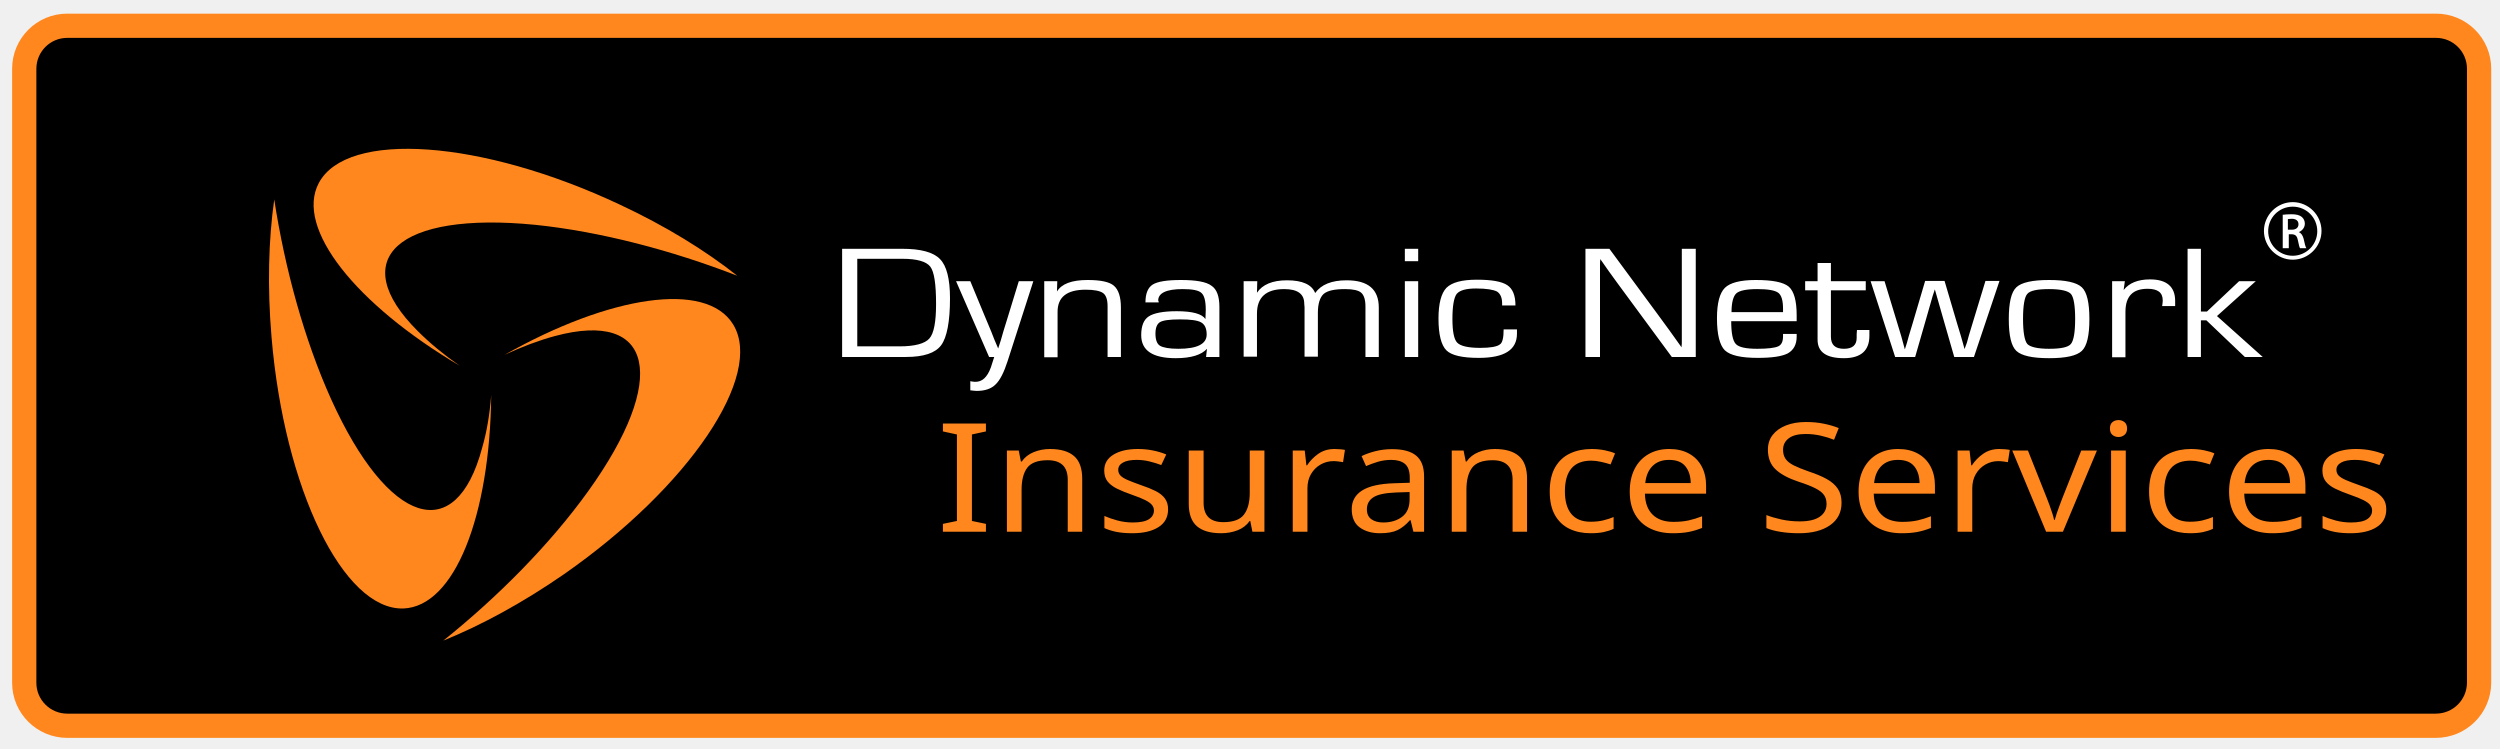
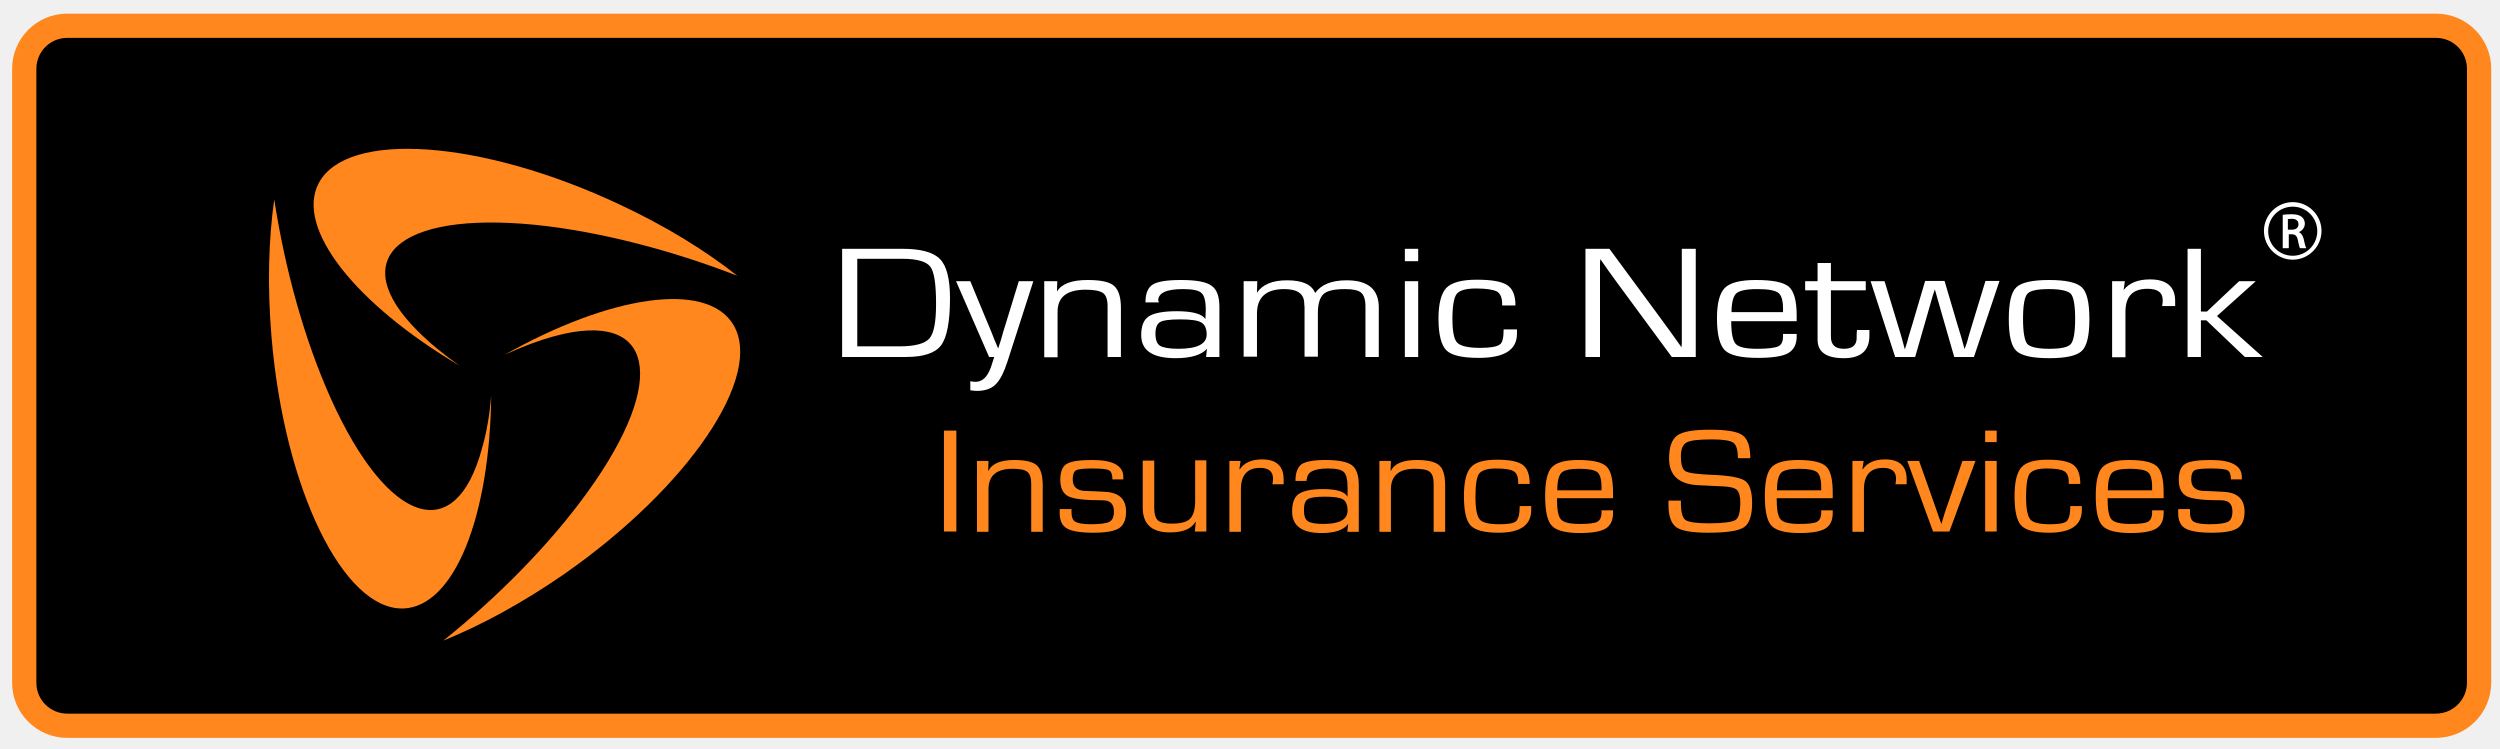
<svg xmlns="http://www.w3.org/2000/svg" version="1.1" id="Layer_1" x="0px" y="0px" viewBox="0 0 825 247" style="enable-background:new 0 0 825 247;" xml:space="preserve">
  <style type="text/css">
	.st0{stroke:#FF871D;stroke-width:8;stroke-miterlimit:10;}
	.st1{fill:#FF871D;}
	.st2{fill-rule:evenodd;clip-rule:evenodd;fill:#FFFFFF;}
- 	.st3{font-family:'EurostileRegular';}
- 	.st4{font-size:50px;}
+ 	.st3{display:none;}
+ 	.st4{display:inline;fill:#FF871D;}
	.st5{fill:#FFFFFF;}
</style>
  <path class="st0" d="M803.8,239.5H22.2c-7.8,0-14.2-6.3-14.2-14.2V22.7c0-7.8,6.3-14.2,14.2-14.2h781.7c7.8,0,14.2,6.3,14.2,14.2  v202.7C818,233.2,811.7,239.5,803.8,239.5z" />
  <g>
    <g>
      <path class="st1" d="M166.5,117.1c34.7-19.6,66.5-24.5,75.4-10.1c10.4,16.8-14.5,53.7-55.8,82.5c-13.6,9.4-27.2,16.8-39.8,21.9    c18.1-14.5,35.3-31.9,47.8-49.3c26.6-37,21.7-60-11-51.2C177.9,112.3,172.3,114.4,166.5,117.1z" />
      <path class="st1" d="M151.7,120.7c-34.3-20.3-54.4-45.4-46.5-60.3c9.3-17.5,53.8-14.3,99.3,7.1c15,7,28.2,15.1,38.8,23.5    c-21.6-8.4-45.3-14.6-66.6-16.8c-45.4-4.5-62.8,11.2-38.8,35.1C141.8,113.2,146.4,117,151.7,120.7z" />
      <path class="st1" d="M162.1,130.4c-0.4,39.9-12.1,69.8-29,70.4c-19.8,0.6-39.3-39.5-43.5-89.6c-1.4-16.5-1-32,0.9-45.4    c3.5,22.9,10,46.5,18.8,66c18.8,41.5,41.1,48.7,49.8,16C160.6,142.7,161.6,136.8,162.1,130.4z" />
    </g>
    <path class="st2" d="M726.3,82.1v20.7h2l10.6-10h5.5l-12.8,11.5l15.1,13.5h-5.9l-12.7-12.1h-1.8v12.1h-4.4V82.1H726.3z M696.8,92.8   h4.4l-0.4,2.9c1.8-2.3,4.7-3.5,8.7-3.5c5.5,0,8.3,2.4,8.3,7.1l0,1.7h-4.3l0.1-0.6c0.1-0.7,0.1-1.1,0.1-1.3c0-2.6-1.7-3.8-5-3.8   c-4.9,0-7.3,2.5-7.3,7.6v15h-4.4V92.8z M676.2,95.4c-3.9,0-6.3,0.5-7.2,1.6c-0.9,1-1.4,3.8-1.4,8.2c0,4.4,0.5,7.2,1.4,8.3   c0.9,1,3.4,1.6,7.2,1.6c3.9,0,6.3-0.5,7.2-1.6c0.9-1.1,1.4-3.8,1.4-8.3c0-4.4-0.5-7.2-1.4-8.2C682.5,96,680.1,95.4,676.2,95.4z    M676.2,92.4c5.5,0,9.1,0.8,10.8,2.4c1.7,1.6,2.5,5.1,2.5,10.5c0,5.4-0.8,8.9-2.5,10.5c-1.7,1.6-5.2,2.4-10.8,2.4   c-5.5,0-9.1-0.8-10.8-2.4c-1.7-1.6-2.5-5.1-2.5-10.5c0-5.4,0.8-8.9,2.5-10.5C667.1,93.2,670.7,92.4,676.2,92.4z M659.8,92.8   l-8.4,25h-6.5l-4-13.9l-1.2-4.2l-0.6-2.1l-0.6-2.1l-0.7,2.1l-0.6,2.1l-1.2,4.2l-4,13.9h-6.6l-8.1-25h4.6l4.2,13.8l1.3,4.3l0.6,2.2   l0.6,2.2l0.7-2.2l0.6-2.2l1.3-4.3l4.1-13.9h6.4l4.1,13.9l1.3,4.3l0.6,2.1l0.6,2.2l0.8-2.2l0.6-2.2l1.3-4.3l4.2-13.8H659.8z    M615.7,92.8v3h-11.5v15.3c0,2.7,1.4,4,4.3,4c2.8,0,4.2-1.2,4.2-3.6l0-1.2l0.1-1.4h4.1l0,1.9c0,4.9-2.8,7.4-8.4,7.4   c-5.8,0-8.7-2-8.7-6.1v-0.9V95.8h-4.1v-3h4.1v-6h4.4v6H615.7z M588.4,103.1l0-1.2c0-2.7-0.5-4.5-1.6-5.3c-1.1-0.8-3.4-1.2-6.9-1.2   c-3.6,0-5.9,0.5-6.9,1.4c-1,0.9-1.6,3-1.6,6.2H588.4z M588.4,110.2h4.5l0,0.9c0,2.6-1,4.4-2.9,5.5c-1.9,1-5.2,1.5-9.9,1.5   c-5.5,0-9.1-0.8-10.9-2.5c-1.7-1.7-2.6-5.2-2.6-10.6c0-5,0.9-8.3,2.6-10c1.7-1.7,5.1-2.6,10.2-2.6c5.5,0,9.1,0.7,10.9,2.2   c1.7,1.5,2.6,4.6,2.6,9.4v2h-21.6c0,3.9,0.5,6.4,1.5,7.5c1,1.1,3.4,1.6,7.1,1.6c3.5,0,5.8-0.3,6.9-0.8c1.1-0.5,1.6-1.6,1.6-3.3   V110.2z M559.6,82.1v35.7h-7.9l-17.9-24.3l-2.9-4l-1.4-2l-1.4-2l-0.1,1.3l0,1.4v2.7v26.9h-4.8V82.1h7.9l15.7,21.3l4.1,5.6l2,2.8   l2,2.8l0.1-1.3l0-1.4v-2.7V82.1H559.6z M496.2,108.7h4.4l0,1.4c0,5.4-4.2,8-12.6,8c-5.4,0-9-0.8-10.7-2.5   c-1.7-1.7-2.6-5.2-2.6-10.5c0-4.9,0.9-8.3,2.6-10.1c1.8-1.8,5.1-2.7,10.1-2.7c4.9,0,8.2,0.6,10,1.8c1.8,1.2,2.7,3.4,2.7,6.7h-4.4   v-0.7c0-1.9-0.6-3.2-1.7-3.9c-1.2-0.6-3.4-1-6.9-1c-3.3,0-5.4,0.6-6.4,1.8c-0.9,1.2-1.4,4-1.4,8.2c0,4.1,0.5,6.8,1.6,7.9   c1.1,1.1,3.6,1.7,7.6,1.7c3.3,0,5.5-0.4,6.4-1.1C495.8,113.2,496.2,111.5,496.2,108.7z M468,92.8v25h-4.4v-25H468z M468,82.1v4.1   h-4.4v-4.1H468z M410.5,92.8h4.4l-0.1,3.8c1.8-2.7,5.1-4.1,9.9-4.1c5.1,0,8.2,1.4,9.3,4.2c2-2.8,5.4-4.2,10.4-4.2   c7.1,0,10.6,3,10.6,9v16.3h-4.4v-16.7c0-2.2-0.5-3.7-1.4-4.5c-0.9-0.8-2.7-1.2-5.3-1.2c-3.5,0-5.8,0.5-7.1,1.6   c-1.2,1.1-1.9,3.2-1.9,6.2v14.5h-4.4v-16.3l-0.1-1.2c0-3.2-2.2-4.8-6.6-4.8c-6,0-9,2.7-9,8.1v14.2h-4.4V92.8z M389.4,105.4   c-3.4,0-5.6,0.3-6.6,0.9c-1,0.6-1.5,1.9-1.5,3.8c0,2,0.5,3.4,1.5,4c1,0.6,3,1,6.1,1c6.2,0,9.3-1.6,9.3-4.7c0-2-0.6-3.3-1.8-4   C395.2,105.7,392.9,105.4,389.4,105.4z M382.4,99.8H378c0-2.9,0.8-4.9,2.4-5.9c1.6-1,4.7-1.5,9.3-1.5c5,0,8.4,0.6,10.1,1.9   c1.8,1.2,2.6,3.6,2.6,7v16.5H398l0.3-2.7c-1.8,2-5.2,3.1-10.3,3.1c-7.6,0-11.4-2.5-11.4-7.6c0-3,0.8-5.1,2.5-6.2   c1.7-1.1,4.8-1.7,9.2-1.7c5.3,0,8.4,0.9,9.5,2.6l0.1-3.1c0-2.9-0.5-4.7-1.4-5.5c-0.9-0.9-3-1.3-6.2-1.3c-5.4,0-8.1,1.3-8.1,3.8   C382.3,99.2,382.3,99.4,382.4,99.8z M344.7,92.8h4.2l-0.1,3.4c1.5-2.5,4.8-3.8,10.1-3.8c4.3,0,7.2,0.6,8.7,1.9   c1.5,1.3,2.3,3.7,2.3,7.2v16.3h-4.4v-15.9v-0.9c0-2.1-0.5-3.6-1.5-4.3c-1-0.7-2.9-1.1-5.7-1.1c-6.2,0-9.3,2.4-9.3,7.3v15h-4.4V92.8   z M341,92.8l-8.5,26.4c-1.2,3.7-2.5,6.3-4,7.7c-1.4,1.4-3.5,2.1-6.2,2.1c-0.5,0-1.2-0.1-2.1-0.2v-3c0.6,0.1,1.1,0.2,1.5,0.2   c2.4,0.1,4.1-1.5,5.3-4.8l0.8-2.5l0.3-0.9h-1.7l-10.9-25h4.7l4.6,11.1l2.3,5.5l1.1,2.8l1.2,2.8l0.9-2.8l0.8-2.8l1.7-5.5l3.4-11.1   H341z M282.8,114.3h14c5.1,0,8.4-0.9,9.9-2.6c1.5-1.7,2.2-5.5,2.2-11.4c0-6.5-0.6-10.6-1.9-12.3c-1.3-1.7-4.4-2.6-9.2-2.6h-14.9   V114.3z M277.9,117.7V82.1h19.8c6.1,0,10.3,1.1,12.5,3.4c2.2,2.2,3.3,6.6,3.3,12.9c0,7.7-1,12.9-2.9,15.5   c-1.9,2.6-5.8,3.9-11.6,3.9H277.9z" />
-     <text transform="matrix(1.1 0 0 1 308.959 175.4668)" class="st1 st3 st4">Insurance Services</text>
+     <g class="st3">
+       <path class="st4" d="M334,168.4h-18.6l-2.8,7.1h-4.4l13.4-33.3h5.8l13.7,33.3h-4.3L334,168.4z M332.8,165.6l-8.1-20.4l-8,20.4    H332.8z" />
+       <path class="st4" d="M366.3,152.1V177c0,3.4-0.8,5.7-2.4,7s-4.6,1.9-8.9,1.9c-3.8,0-6.4-0.5-7.8-1.6s-2.1-3.1-2.1-6h3.6    c0,2,0.4,3.3,1.2,3.9c0.8,0.6,2.6,0.9,5.4,0.9c2.9,0,4.8-0.4,5.8-1.2c1-0.8,1.5-2.3,1.5-4.6v-4.7l-0.1,0c-1,2.2-3.8,3.2-8.4,3.2    c-3.8,0-6.4-0.9-7.8-2.6c-1.4-1.7-2.1-4.8-2.1-9.3c0-4.7,0.7-7.9,2.2-9.6c1.5-1.7,4.2-2.6,8.1-2.6c4.2,0,7,1.2,8.2,3.5l0.1,0    l-0.2-3.1H366.3z M355.1,154.6c-3,0-4.9,0.6-5.7,1.7c-0.9,1.1-1.3,3.6-1.3,7.4c0,3.9,0.4,6.4,1.3,7.5c0.9,1.1,2.8,1.7,5.7,1.7    c3,0,5-0.6,5.9-1.9c0.9-1.3,1.4-3.9,1.4-7.9c0-3.5-0.5-5.8-1.4-6.9C360.1,155.2,358.1,154.6,355.1,154.6z" />
+       <path class="st4" d="M390.9,168.4h3.8l0,0.9c0,2.4-0.8,4.1-2.4,5.1c-1.6,1-4.5,1.5-8.5,1.5c-4.7,0-7.8-0.8-9.3-2.4    c-1.5-1.6-2.2-4.9-2.2-9.9c0-4.7,0.7-7.8,2.2-9.4c1.5-1.6,4.4-2.4,8.7-2.4c4.7,0,7.8,0.7,9.3,2.1c1.5,1.4,2.2,4.3,2.2,8.7v1.8    h-18.5c0,3.7,0.4,6,1.3,7c0.9,1,2.9,1.5,6.1,1.5c3,0,5-0.2,5.9-0.7c0.9-0.5,1.4-1.5,1.4-3.1V168.4z M390.9,161.8l0-1.1    c0-2.5-0.5-4.2-1.4-4.9c-0.9-0.8-2.9-1.1-5.9-1.1c-3,0-5,0.4-5.9,1.3c-0.9,0.9-1.4,2.8-1.4,5.8H390.9z" />
+       <path class="st4" d="M400.8,152.1h3.6l-0.1,3.2l0.1,0.1c1.1-2.4,4-3.6,8.5-3.6c3.7,0,6.2,0.6,7.5,1.8s1.9,3.4,1.9,6.7v15.2h-3.8    v-14.9v-0.9c0-2-0.4-3.3-1.3-4c-0.8-0.7-2.5-1-4.9-1c-5.3,0-7.9,2.3-7.9,6.8v14h-3.8V152.1z" />
+       <path class="st4" d="M442.8,152.1v2.8H433v14.3c0,2.5,1.2,3.7,3.7,3.7c2.4,0,3.6-1.1,3.6-3.3l0-1.1l0.1-1.3h3.5l0,1.7    c0,4.6-2.4,6.9-7.2,6.9c-5,0-7.4-1.9-7.4-5.7v-0.8V155h-3.5v-2.8h3.5v-5.6h3.8v5.6H442.8z" />
+       <path class="st4" d="M465.1,168.4h3.8l0,0.9c0,2.4-0.8,4.1-2.4,5.1c-1.6,1-4.5,1.5-8.5,1.5c-4.7,0-7.8-0.8-9.3-2.4    c-1.5-1.6-2.2-4.9-2.2-9.9c0-4.7,0.7-7.8,2.2-9.4c1.5-1.6,4.4-2.4,8.7-2.4c4.7,0,7.8,0.7,9.3,2.1c1.5,1.4,2.2,4.3,2.2,8.7v1.8    h-18.5c0,3.7,0.4,6,1.3,7c0.9,1,2.9,1.5,6.1,1.5c3,0,5-0.2,5.9-0.7c0.9-0.5,1.4-1.5,1.4-3.1V168.4z M465.1,161.8l0-1.1    c0-2.5-0.5-4.2-1.4-4.9c-0.9-0.8-2.9-1.1-5.9-1.1c-3,0-5,0.4-5.9,1.3c-0.9,0.9-1.4,2.8-1.4,5.8H465.1z" />
+       <path class="st4" d="M510.3,142.1v33.3h-3.8l0.2-3l-0.1,0c-1.2,2.3-3.9,3.4-8.2,3.4c-3.9,0-6.6-0.9-8.1-2.6    c-1.4-1.7-2.2-5-2.2-9.7c0-4.4,0.7-7.4,2.2-9.1c1.5-1.7,4-2.6,7.8-2.6c4.7,0,7.5,1.1,8.4,3.3l0.1,0v-12.9H510.3z M499,154.6    c-2.8,0-4.6,0.6-5.5,1.7c-0.9,1.2-1.4,3.5-1.4,7.1c0,3.9,0.5,6.5,1.4,7.7c0.9,1.2,2.8,1.8,5.6,1.8c3.1,0,5.1-0.6,6-1.8    c0.9-1.2,1.4-3.9,1.4-8c0-3.3-0.5-5.6-1.5-6.8S502,154.6,499,154.6z" />
+       <path class="st4" d="M534.9,168.4h3.8l0,0.9c0,2.4-0.8,4.1-2.4,5.1c-1.6,1-4.5,1.5-8.5,1.5c-4.7,0-7.8-0.8-9.3-2.4    c-1.5-1.6-2.2-4.9-2.2-9.9c0-4.7,0.7-7.8,2.2-9.4c1.5-1.6,4.4-2.4,8.7-2.4c4.7,0,7.8,0.7,9.3,2.1c1.5,1.4,2.2,4.3,2.2,8.7v1.8    h-18.5c0,3.7,0.4,6,1.3,7c0.9,1,2.9,1.5,6.1,1.5c3,0,5-0.2,5.9-0.7c0.9-0.5,1.4-1.5,1.4-3.1V168.4z M534.9,161.8l0-1.1    c0-2.5-0.5-4.2-1.4-4.9c-0.9-0.8-2.9-1.1-5.9-1.1c-3,0-5,0.4-5.9,1.3c-0.9,0.9-1.4,2.8-1.4,5.8H534.9z" />
+       <path class="st4" d="M584,151.2h-4.1c0-2.7-0.5-4.4-1.5-5.1s-3.3-1.1-7-1.1c-4.3,0-7.1,0.3-8.4,1c-1.3,0.7-1.9,2.2-1.9,4.6    c0,2.7,0.5,4.3,1.5,4.9s3.9,1,8.8,1.2c5.7,0.2,9.3,0.9,10.9,2c1.5,1.1,2.3,3.5,2.3,7.3c0,4.1-0.9,6.8-2.7,8    c-1.8,1.2-5.7,1.8-11.8,1.8c-5.3,0-8.8-0.6-10.5-1.8c-1.7-1.2-2.6-3.7-2.6-7.3l0-1.5h4.1v0.8c0,3,0.5,4.8,1.5,5.6    c1,0.7,3.6,1.1,7.7,1.1c4.7,0,7.7-0.4,8.8-1.1c1.1-0.7,1.6-2.7,1.6-5.8c0-2-0.4-3.4-1.1-4.1c-0.7-0.7-2.3-1.1-4.7-1.2l-4.3-0.2    l-4.1-0.2c-6.2-0.4-9.3-3.3-9.3-8.8c0-3.8,0.9-6.3,2.7-7.6c1.8-1.3,5.4-1.9,10.8-1.9c5.5,0,9,0.6,10.7,1.8    C583.1,144.8,584,147.3,584,151.2z" />
+       <path class="st4" d="M607.4,168.4h3.8l0,0.9c0,2.4-0.8,4.1-2.4,5.1c-1.6,1-4.5,1.5-8.5,1.5c-4.7,0-7.8-0.8-9.3-2.4    c-1.5-1.6-2.2-4.9-2.2-9.9c0-4.7,0.7-7.8,2.2-9.4c1.5-1.6,4.4-2.4,8.7-2.4c4.7,0,7.8,0.7,9.3,2.1c1.5,1.4,2.2,4.3,2.2,8.7v1.8    h-18.5c0,3.7,0.4,6,1.3,7c0.9,1,2.9,1.5,6.1,1.5c3,0,5-0.2,5.9-0.7c0.9-0.5,1.4-1.5,1.4-3.1V168.4z M607.4,161.8l0-1.1    c0-2.5-0.5-4.2-1.4-4.9c-0.9-0.8-2.9-1.1-5.9-1.1c-3,0-5,0.4-5.9,1.3c-0.9,0.9-1.4,2.8-1.4,5.8H607.4z" />
+       <path class="st4" d="M638.7,152.1V177c0,3.4-0.8,5.7-2.4,7s-4.6,1.9-8.9,1.9c-3.8,0-6.4-0.5-7.8-1.6s-2.1-3.1-2.1-6h3.6    c0,2,0.4,3.3,1.2,3.9c0.8,0.6,2.6,0.9,5.4,0.9c2.9,0,4.8-0.4,5.8-1.2s1.5-2.3,1.5-4.6v-4.7l-0.1,0c-1,2.2-3.8,3.2-8.4,3.2    c-3.8,0-6.4-0.9-7.8-2.6c-1.4-1.7-2.1-4.8-2.1-9.3c0-4.7,0.7-7.9,2.2-9.6s4.2-2.6,8.1-2.6c4.2,0,7,1.2,8.2,3.5l0.1,0l-0.2-3.1    H638.7z M627.5,154.6c-3,0-4.9,0.6-5.7,1.7s-1.3,3.6-1.3,7.4c0,3.9,0.4,6.4,1.3,7.5c0.9,1.1,2.8,1.7,5.7,1.7c3,0,5-0.6,5.9-1.9    c0.9-1.3,1.4-3.9,1.4-7.9c0-3.5-0.5-5.8-1.4-6.9C632.5,155.2,630.5,154.6,627.5,154.6z" />
+       <path class="st4" d="M666.4,152.1v23.3h-3.8l0.3-3.1l-0.1-0.1c-1.3,2.3-4.1,3.5-8.4,3.5c-6,0-9-2.7-9-8.2v-15.5h3.8v15.5    c0,2.1,0.4,3.5,1.2,4.2c0.8,0.7,2.3,1.1,4.5,1.1c3,0,5-0.5,6.1-1.6c1.1-1.1,1.7-3,1.7-5.9v-13.4H666.4z" />
+       <path class="st4" d="M673.8,152.1h3.8l-0.4,2.7l0.1,0.1c1.5-2.2,3.9-3.3,7.4-3.3c4.7,0,7.1,2.2,7.1,6.6l0,1.6H688l0.1-0.6    c0.1-0.6,0.1-1,0.1-1.2c0-2.4-1.4-3.6-4.3-3.6c-4.2,0-6.3,2.4-6.3,7.1v14h-3.8V152.1z" />
+       <path class="st4" d="M706.1,151.8c4.7,0,7.8,0.7,9.2,2.2c1.4,1.5,2.1,4.8,2.1,9.8c0,5-0.7,8.3-2.1,9.8c-1.4,1.5-4.5,2.2-9.2,2.2    c-4.7,0-7.8-0.7-9.2-2.2c-1.4-1.5-2.1-4.8-2.1-9.8c0-5,0.7-8.3,2.1-9.8C698.3,152.5,701.3,151.8,706.1,151.8z M706.1,154.6    c-3.3,0-5.4,0.5-6.2,1.5c-0.8,1-1.2,3.6-1.2,7.7s0.4,6.7,1.2,7.7c0.8,1,2.9,1.5,6.2,1.5c3.3,0,5.4-0.5,6.2-1.5    c0.8-1,1.2-3.6,1.2-7.7s-0.4-6.7-1.2-7.7C711.5,155.1,709.4,154.6,706.1,154.6z" />
+       <path class="st4" d="M743.3,158.2h-3.8c0-1.6-0.4-2.6-1.1-3c-0.7-0.4-2.6-0.6-5.6-0.6c-2.8,0-4.6,0.2-5.3,0.6    c-0.8,0.4-1.1,1.4-1.1,3c0,2.4,1.3,3.6,3.8,3.8l3,0.1l3.8,0.2c4.7,0.2,7,2.4,7,6.6c0,2.6-0.8,4.4-2.3,5.4s-4.4,1.5-8.5,1.5    c-4.2,0-7.1-0.5-8.7-1.4c-1.6-0.9-2.4-2.6-2.4-5.1l0-1.3h3.9l0,1.1c0,1.5,0.4,2.6,1.3,3.1c0.9,0.5,2.6,0.8,5.1,0.8    c3.1,0,5.1-0.3,6.1-0.8c1-0.5,1.5-1.7,1.5-3.4c0-2.5-1.2-3.7-3.7-3.7c-5.7,0-9.5-0.4-11.3-1.3c-1.8-0.9-2.7-2.7-2.7-5.5    c0-2.6,0.7-4.4,2.1-5.2c1.4-0.9,4.3-1.3,8.5-1.3c6.8,0,10.2,1.9,10.2,5.6V158.2z" />
+     </g>
+     <g>
+       <path class="st1" d="M315.6,142.1v33.3h-4.1v-33.3H315.6z" />
+       <path class="st1" d="M322.6,152.1h3.6l-0.1,3.2l0.1,0.1c1.1-2.4,4-3.6,8.5-3.6c3.7,0,6.2,0.6,7.5,1.8c1.3,1.2,1.9,3.4,1.9,6.7    v15.2h-3.8v-14.9v-0.9c0-2-0.4-3.3-1.3-4c-0.8-0.7-2.5-1-4.9-1c-5.3,0-7.9,2.3-7.9,6.8v14h-3.8V152.1z" />
+       <path class="st1" d="M370.9,158.2h-3.8c0-1.6-0.4-2.6-1.1-3c-0.7-0.4-2.6-0.6-5.6-0.6c-2.8,0-4.6,0.2-5.3,0.6s-1.1,1.4-1.1,3    c0,2.4,1.3,3.6,3.8,3.8l3,0.1l3.8,0.2c4.7,0.2,7,2.4,7,6.6c0,2.6-0.8,4.4-2.3,5.4c-1.5,1-4.4,1.5-8.5,1.5c-4.2,0-7.1-0.5-8.7-1.4    c-1.6-0.9-2.4-2.6-2.4-5.1l0-1.3h3.9l0,1.1c0,1.5,0.4,2.6,1.3,3.1c0.9,0.5,2.6,0.8,5.1,0.8c3.1,0,5.1-0.3,6.1-0.8    c1-0.5,1.5-1.7,1.5-3.4c0-2.5-1.2-3.7-3.7-3.7c-5.7,0-9.5-0.4-11.3-1.3c-1.8-0.9-2.7-2.7-2.7-5.5c0-2.6,0.7-4.4,2.1-5.2    c1.4-0.9,4.3-1.3,8.5-1.3c6.8,0,10.2,1.9,10.2,5.6V158.2z" />
+       <path class="st1" d="M398.1,152.1v23.3h-3.8l0.3-3.1l-0.1-0.1c-1.3,2.3-4.1,3.5-8.4,3.5c-6,0-9-2.7-9-8.2v-15.5h3.8v15.5    c0,2.1,0.4,3.5,1.2,4.2c0.8,0.7,2.3,1.1,4.5,1.1c3,0,5-0.5,6.1-1.6c1.1-1.1,1.7-3,1.7-5.9v-13.4H398.1z" />
+       <path class="st1" d="M405.6,152.1h3.8l-0.4,2.7l0.1,0.1c1.5-2.2,3.9-3.3,7.4-3.3c4.7,0,7.1,2.2,7.1,6.6l0,1.6h-3.7l0.1-0.6    c0.1-0.6,0.1-1,0.1-1.2c0-2.4-1.4-3.6-4.3-3.6c-4.2,0-6.3,2.4-6.3,7.1v14h-3.8V152.1z" />
+       <path class="st1" d="M431.2,158.7h-3.7c0-2.7,0.7-4.5,2-5.5c1.4-0.9,4-1.4,7.9-1.4c4.3,0,7.2,0.6,8.7,1.7s2.3,3.3,2.3,6.6v15.4    h-3.8l0.3-2.5l-0.1,0c-1.4,1.9-4.3,2.9-8.7,2.9c-6.5,0-9.7-2.4-9.7-7.1c0-2.8,0.7-4.8,2.2-5.8s4.1-1.6,7.9-1.6    c4.5,0,7.2,0.8,8.1,2.4l0.1,0v-2.8c0-2.7-0.4-4.4-1.2-5.2c-0.8-0.8-2.6-1.2-5.3-1.2c-4.6,0-6.9,1.2-6.9,3.5    C431.1,158.1,431.1,158.3,431.2,158.7z M437.2,163.9c-2.9,0-4.8,0.3-5.6,0.8c-0.9,0.6-1.3,1.7-1.3,3.6c0,1.9,0.4,3.1,1.3,3.7    c0.9,0.6,2.6,0.9,5.2,0.9c5.3,0,7.9-1.5,7.9-4.4c0-1.8-0.5-3.1-1.5-3.7S440.2,163.9,437.2,163.9z" />
+       <path class="st1" d="M455.4,152.1h3.6l-0.1,3.2l0.1,0.1c1.1-2.4,4-3.6,8.5-3.6c3.7,0,6.2,0.6,7.5,1.8s1.9,3.4,1.9,6.7v15.2h-3.8    v-14.9v-0.9c0-2-0.4-3.3-1.3-4c-0.8-0.7-2.5-1-4.9-1c-5.3,0-7.9,2.3-7.9,6.8v14h-3.8V152.1z" />
+       <path class="st1" d="M501.5,167h3.8l0,1.3c0,5-3.6,7.5-10.8,7.5c-4.6,0-7.7-0.8-9.2-2.4c-1.5-1.6-2.2-4.8-2.2-9.8    c0-4.6,0.8-7.8,2.3-9.4c1.5-1.7,4.4-2.5,8.6-2.5c4.2,0,7,0.6,8.5,1.7c1.5,1.1,2.3,3.2,2.3,6.3h-3.8v-0.6c0-1.8-0.5-3-1.5-3.6    c-1-0.6-2.9-0.9-5.9-0.9c-2.8,0-4.6,0.6-5.5,1.7c-0.8,1.1-1.2,3.7-1.2,7.7c0,3.9,0.5,6.3,1.4,7.4c0.9,1.1,3.1,1.6,6.5,1.6    c2.9,0,4.7-0.3,5.5-1C501.1,171.2,501.5,169.6,501.5,167z" />
+       <path class="st1" d="M528.5,168.4h3.8l0,0.9c0,2.4-0.8,4.1-2.4,5.1c-1.6,1-4.5,1.5-8.5,1.5c-4.7,0-7.8-0.8-9.3-2.4    c-1.5-1.6-2.2-4.9-2.2-9.9c0-4.7,0.7-7.8,2.2-9.4s4.4-2.4,8.7-2.4c4.7,0,7.8,0.7,9.3,2.1c1.5,1.4,2.2,4.3,2.2,8.7v1.8h-18.5    c0,3.7,0.4,6,1.3,7c0.9,1,2.9,1.5,6.1,1.5c3,0,5-0.2,5.9-0.7c0.9-0.5,1.4-1.5,1.4-3.1V168.4z M528.5,161.8l0-1.1    c0-2.5-0.5-4.2-1.4-4.9s-2.9-1.1-5.9-1.1c-3,0-5,0.4-5.9,1.3c-0.9,0.9-1.4,2.8-1.4,5.8H528.5z" />
+       <path class="st1" d="M577.6,151.2h-4.1c0-2.7-0.5-4.4-1.5-5.1c-1-0.7-3.3-1.1-7-1.1c-4.3,0-7.1,0.3-8.4,1    c-1.3,0.7-1.9,2.2-1.9,4.6c0,2.7,0.5,4.3,1.5,4.9s3.9,1,8.8,1.2c5.7,0.2,9.3,0.9,10.9,2c1.5,1.1,2.3,3.5,2.3,7.3    c0,4.1-0.9,6.8-2.7,8c-1.8,1.2-5.7,1.8-11.8,1.8c-5.3,0-8.8-0.6-10.5-1.8c-1.7-1.2-2.6-3.7-2.6-7.3l0-1.5h4.1v0.8    c0,3,0.5,4.8,1.5,5.6c1,0.7,3.6,1.1,7.7,1.1c4.7,0,7.7-0.4,8.8-1.1c1.1-0.7,1.6-2.7,1.6-5.8c0-2-0.4-3.4-1.1-4.1    c-0.7-0.7-2.3-1.1-4.7-1.2l-4.3-0.2l-4.1-0.2c-6.2-0.4-9.3-3.3-9.3-8.8c0-3.8,0.9-6.3,2.7-7.6c1.8-1.3,5.4-1.9,10.8-1.9    c5.5,0,9,0.6,10.7,1.8C576.7,144.8,577.6,147.3,577.6,151.2z" />
+       <path class="st1" d="M601,168.4h3.8l0,0.9c0,2.4-0.8,4.1-2.4,5.1c-1.6,1-4.5,1.5-8.5,1.5c-4.7,0-7.8-0.8-9.3-2.4    c-1.5-1.6-2.2-4.9-2.2-9.9c0-4.7,0.7-7.8,2.2-9.4s4.4-2.4,8.7-2.4c4.7,0,7.8,0.7,9.3,2.1c1.5,1.4,2.2,4.3,2.2,8.7v1.8h-18.5    c0,3.7,0.4,6,1.3,7c0.9,1,2.9,1.5,6.1,1.5c3,0,5-0.2,5.9-0.7c0.9-0.5,1.4-1.5,1.4-3.1V168.4z M601,161.8l0-1.1    c0-2.5-0.5-4.2-1.4-4.9s-2.9-1.1-5.9-1.1c-3,0-5,0.4-5.9,1.3c-0.9,0.9-1.4,2.8-1.4,5.8H601z" />
+       <path class="st1" d="M611.2,152.1h3.8l-0.4,2.7l0.1,0.1c1.5-2.2,3.9-3.3,7.4-3.3c4.7,0,7.1,2.2,7.1,6.6l0,1.6h-3.7l0.1-0.6    c0.1-0.6,0.1-1,0.1-1.2c0-2.4-1.4-3.6-4.3-3.6c-4.2,0-6.3,2.4-6.3,7.1v14h-3.8V152.1z" />
+       <path class="st1" d="M651.9,152.1l-8.6,23.3h-5.4l-8.5-23.3h3.9l4.5,12.7l1.4,4l0.7,2l0.7,2h0.1l0.6-2l0.6-2l1.4-4l4.3-12.7H651.9    z" />
+       <path class="st1" d="M658.9,142.1v3.8h-3.8v-3.8H658.9z M658.9,152.1v23.3h-3.8v-23.3H658.9z" />
+       <path class="st1" d="M683.2,167h3.8l0,1.3c0,5-3.6,7.5-10.8,7.5c-4.6,0-7.7-0.8-9.2-2.4c-1.5-1.6-2.2-4.8-2.2-9.8    c0-4.6,0.8-7.8,2.3-9.4c1.5-1.7,4.4-2.5,8.6-2.5c4.2,0,7,0.6,8.5,1.7c1.5,1.1,2.3,3.2,2.3,6.3h-3.8v-0.6c0-1.8-0.5-3-1.5-3.6    c-1-0.6-2.9-0.9-5.9-0.9c-2.8,0-4.6,0.6-5.5,1.7c-0.8,1.1-1.2,3.7-1.2,7.7c0,3.9,0.5,6.3,1.4,7.4c0.9,1.1,3.1,1.6,6.5,1.6    c2.9,0,4.7-0.3,5.5-1C682.8,171.2,683.2,169.6,683.2,167z" />
+       <path class="st1" d="M710.2,168.4h3.8l0,0.9c0,2.4-0.8,4.1-2.4,5.1c-1.6,1-4.5,1.5-8.5,1.5c-4.7,0-7.8-0.8-9.3-2.4    c-1.5-1.6-2.2-4.9-2.2-9.9c0-4.7,0.7-7.8,2.2-9.4s4.4-2.4,8.7-2.4c4.7,0,7.8,0.7,9.3,2.1c1.5,1.4,2.2,4.3,2.2,8.7v1.8h-18.5    c0,3.7,0.4,6,1.3,7c0.9,1,2.9,1.5,6.1,1.5c3,0,5-0.2,5.9-0.7c0.9-0.5,1.4-1.5,1.4-3.1V168.4z M710.2,161.8l0-1.1    c0-2.5-0.5-4.2-1.4-4.9s-2.9-1.1-5.9-1.1c-3,0-5,0.4-5.9,1.3c-0.9,0.9-1.4,2.8-1.4,5.8H710.2z" />
+       <path class="st1" d="M740,158.2h-3.8c0-1.6-0.4-2.6-1.1-3c-0.7-0.4-2.6-0.6-5.6-0.6c-2.8,0-4.6,0.2-5.3,0.6s-1.1,1.4-1.1,3    c0,2.4,1.3,3.6,3.8,3.8l3,0.1l3.8,0.2c4.7,0.2,7,2.4,7,6.6c0,2.6-0.8,4.4-2.3,5.4s-4.4,1.5-8.5,1.5c-4.2,0-7.1-0.5-8.7-1.4    c-1.6-0.9-2.4-2.6-2.4-5.1l0-1.3h3.9l0,1.1c0,1.5,0.4,2.6,1.3,3.1c0.9,0.5,2.6,0.8,5.1,0.8c3.1,0,5.1-0.3,6.1-0.8    c1-0.5,1.5-1.7,1.5-3.4c0-2.5-1.2-3.7-3.7-3.7c-5.7,0-9.5-0.4-11.3-1.3c-1.8-0.9-2.7-2.7-2.7-5.5c0-2.6,0.7-4.4,2.1-5.2    c1.4-0.9,4.3-1.3,8.5-1.3c6.8,0,10.2,1.9,10.2,5.6V158.2z" />
+     </g>
  </g>
  <g>
    <g>
      <path class="st5" d="M753.1,70.9c0.8-0.1,1.9-0.2,3.1-0.2c1.6,0,2.7,0.3,3.4,0.9c0.6,0.5,1,1.3,1,2.2c0,1.4-1,2.4-2,2.8v0    c0.8,0.3,1.3,1.1,1.6,2.2c0.3,1.4,0.6,2.7,0.9,3.1h-2.1c-0.2-0.3-0.4-1.2-0.7-2.6c-0.3-1.5-0.8-1.9-2-2h-1v4.6h-2V70.9z     M755.1,75.8h1.2c1.4,0,2.2-0.7,2.2-1.8c0-1.2-0.9-1.8-2.2-1.8c-0.6,0-1.1,0.1-1.3,0.1V75.8z" />
    </g>
    <path class="st5" d="M756.6,66.7c-5.2,0-9.5,4.3-9.5,9.5c0,5.2,4.3,9.5,9.5,9.5c5.2,0,9.5-4.3,9.5-9.5   C766.1,71,761.8,66.7,756.6,66.7z M756.6,84.4c-4.5,0-8.1-3.6-8.1-8.1c0-4.5,3.6-8.1,8.1-8.1c4.5,0,8.1,3.6,8.1,8.1   C764.7,80.7,761.1,84.4,756.6,84.4z" />
  </g>
</svg>
